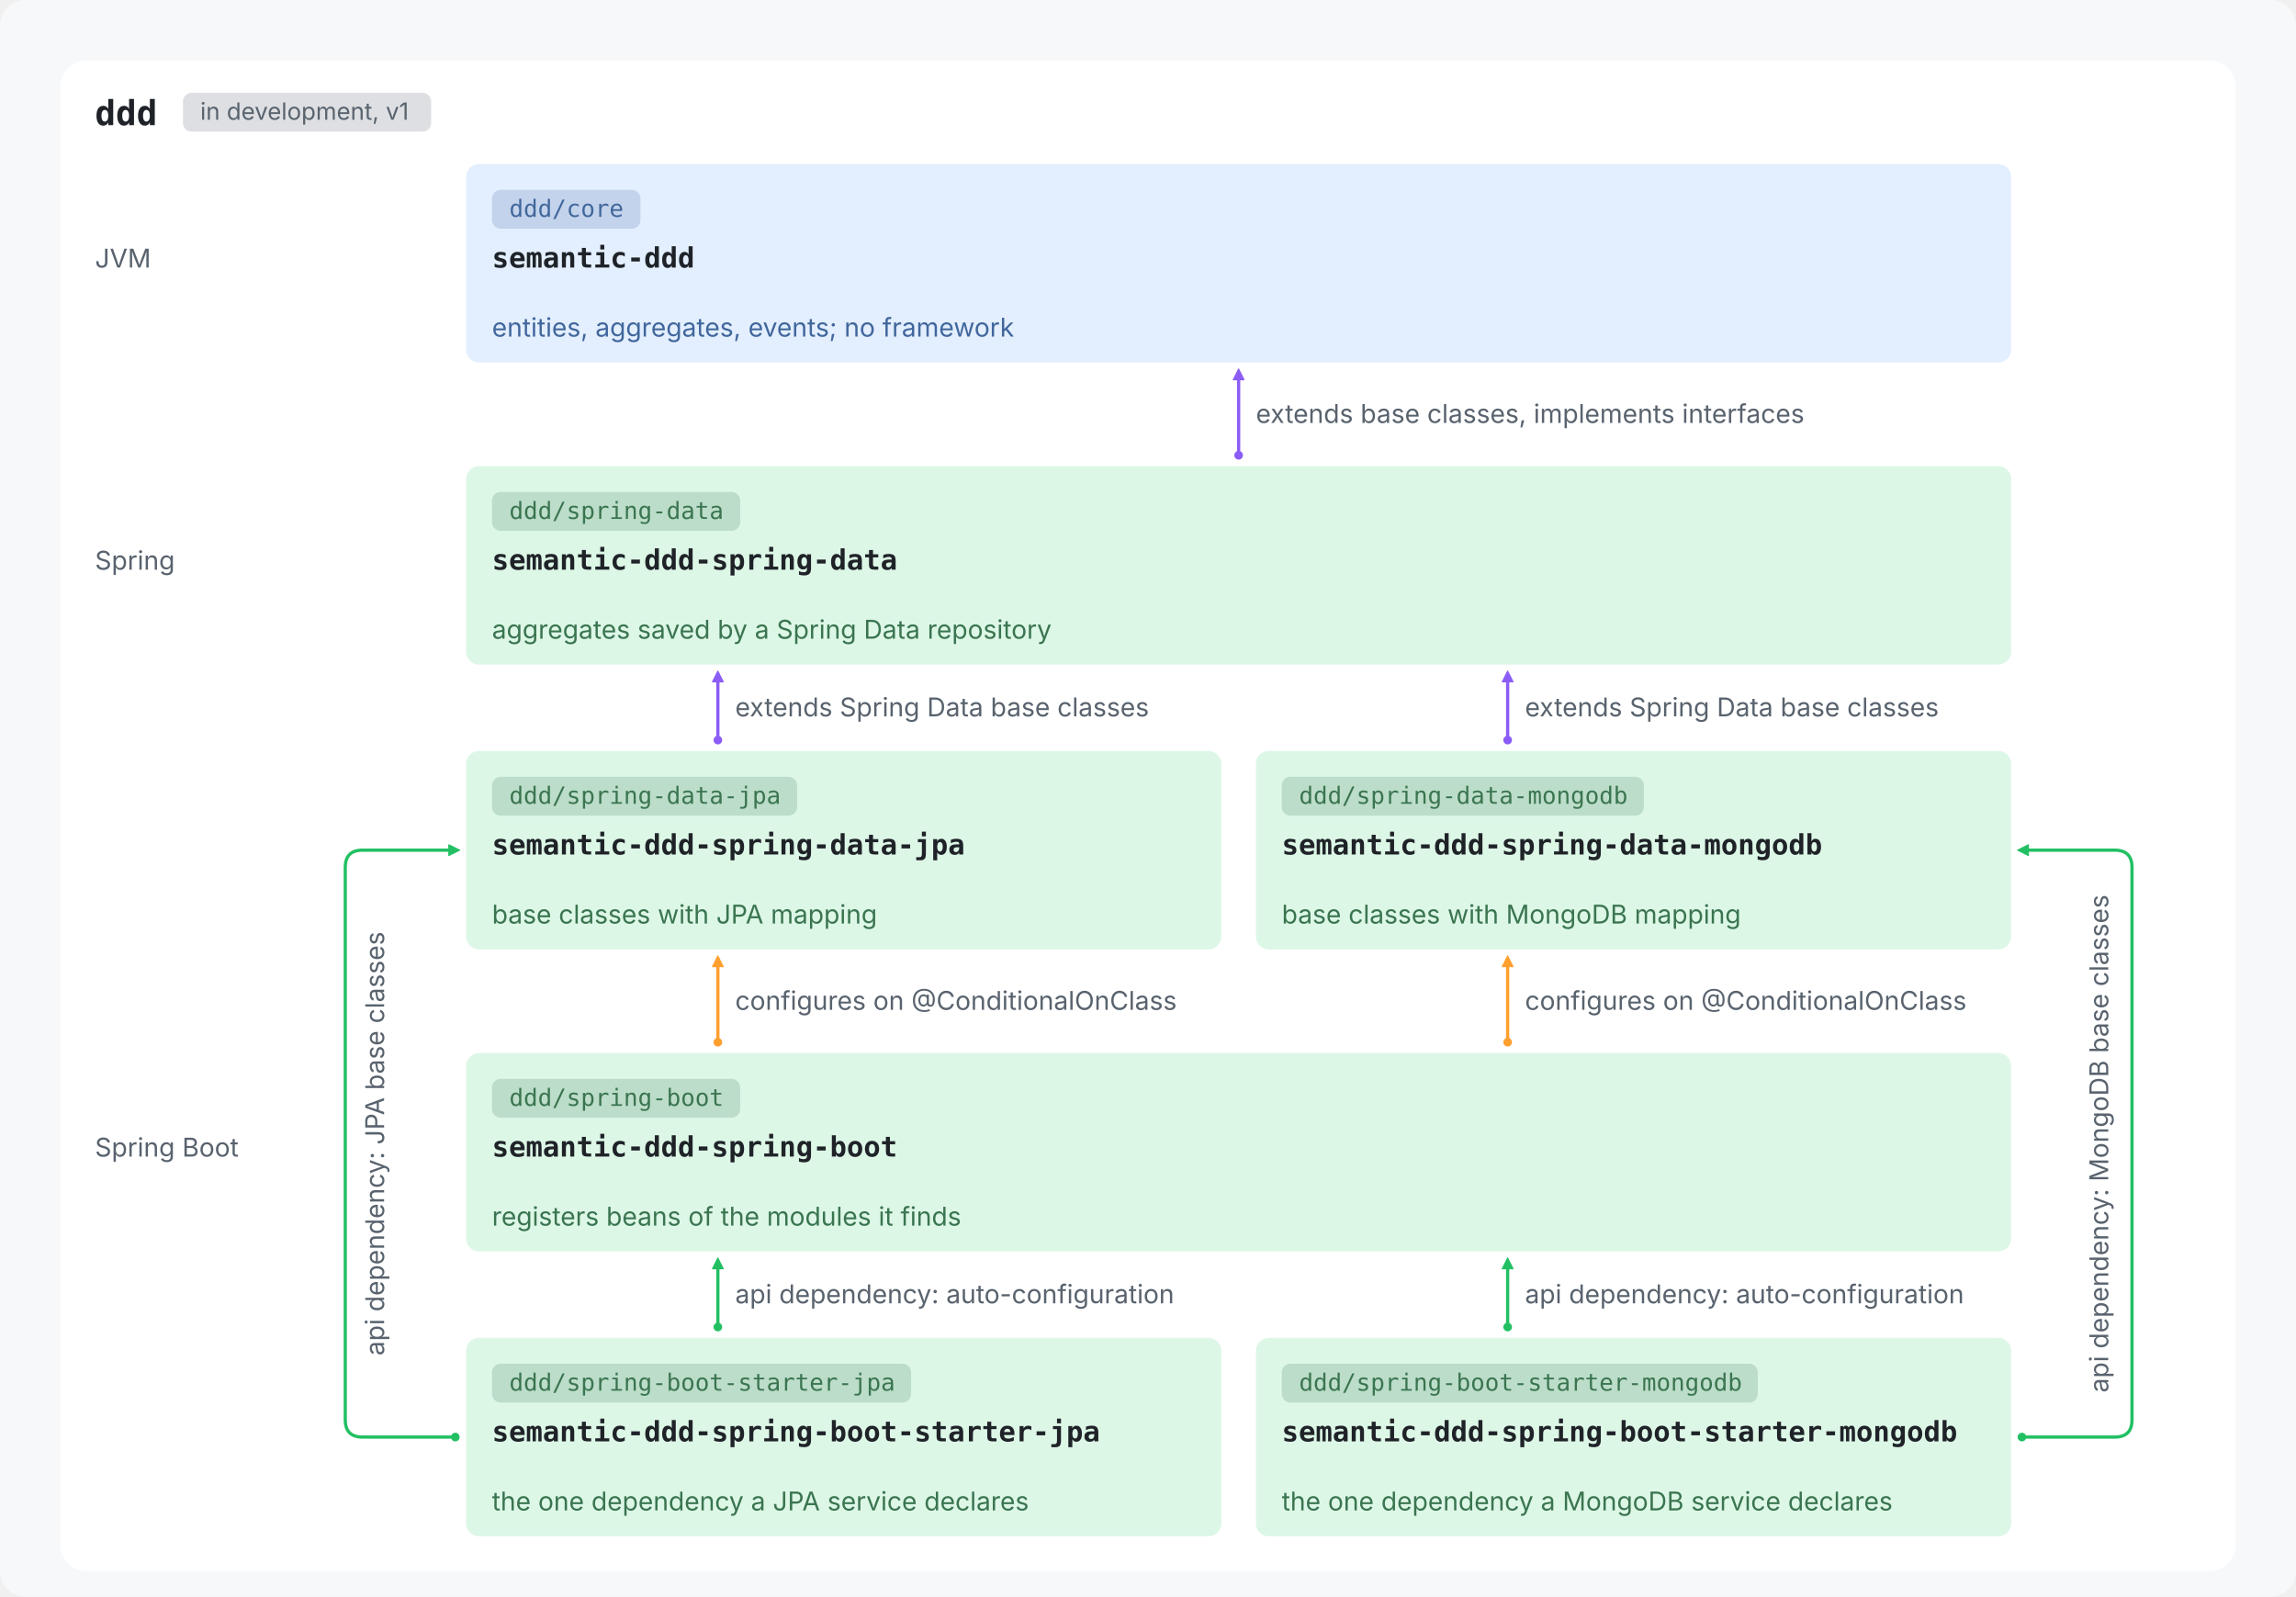
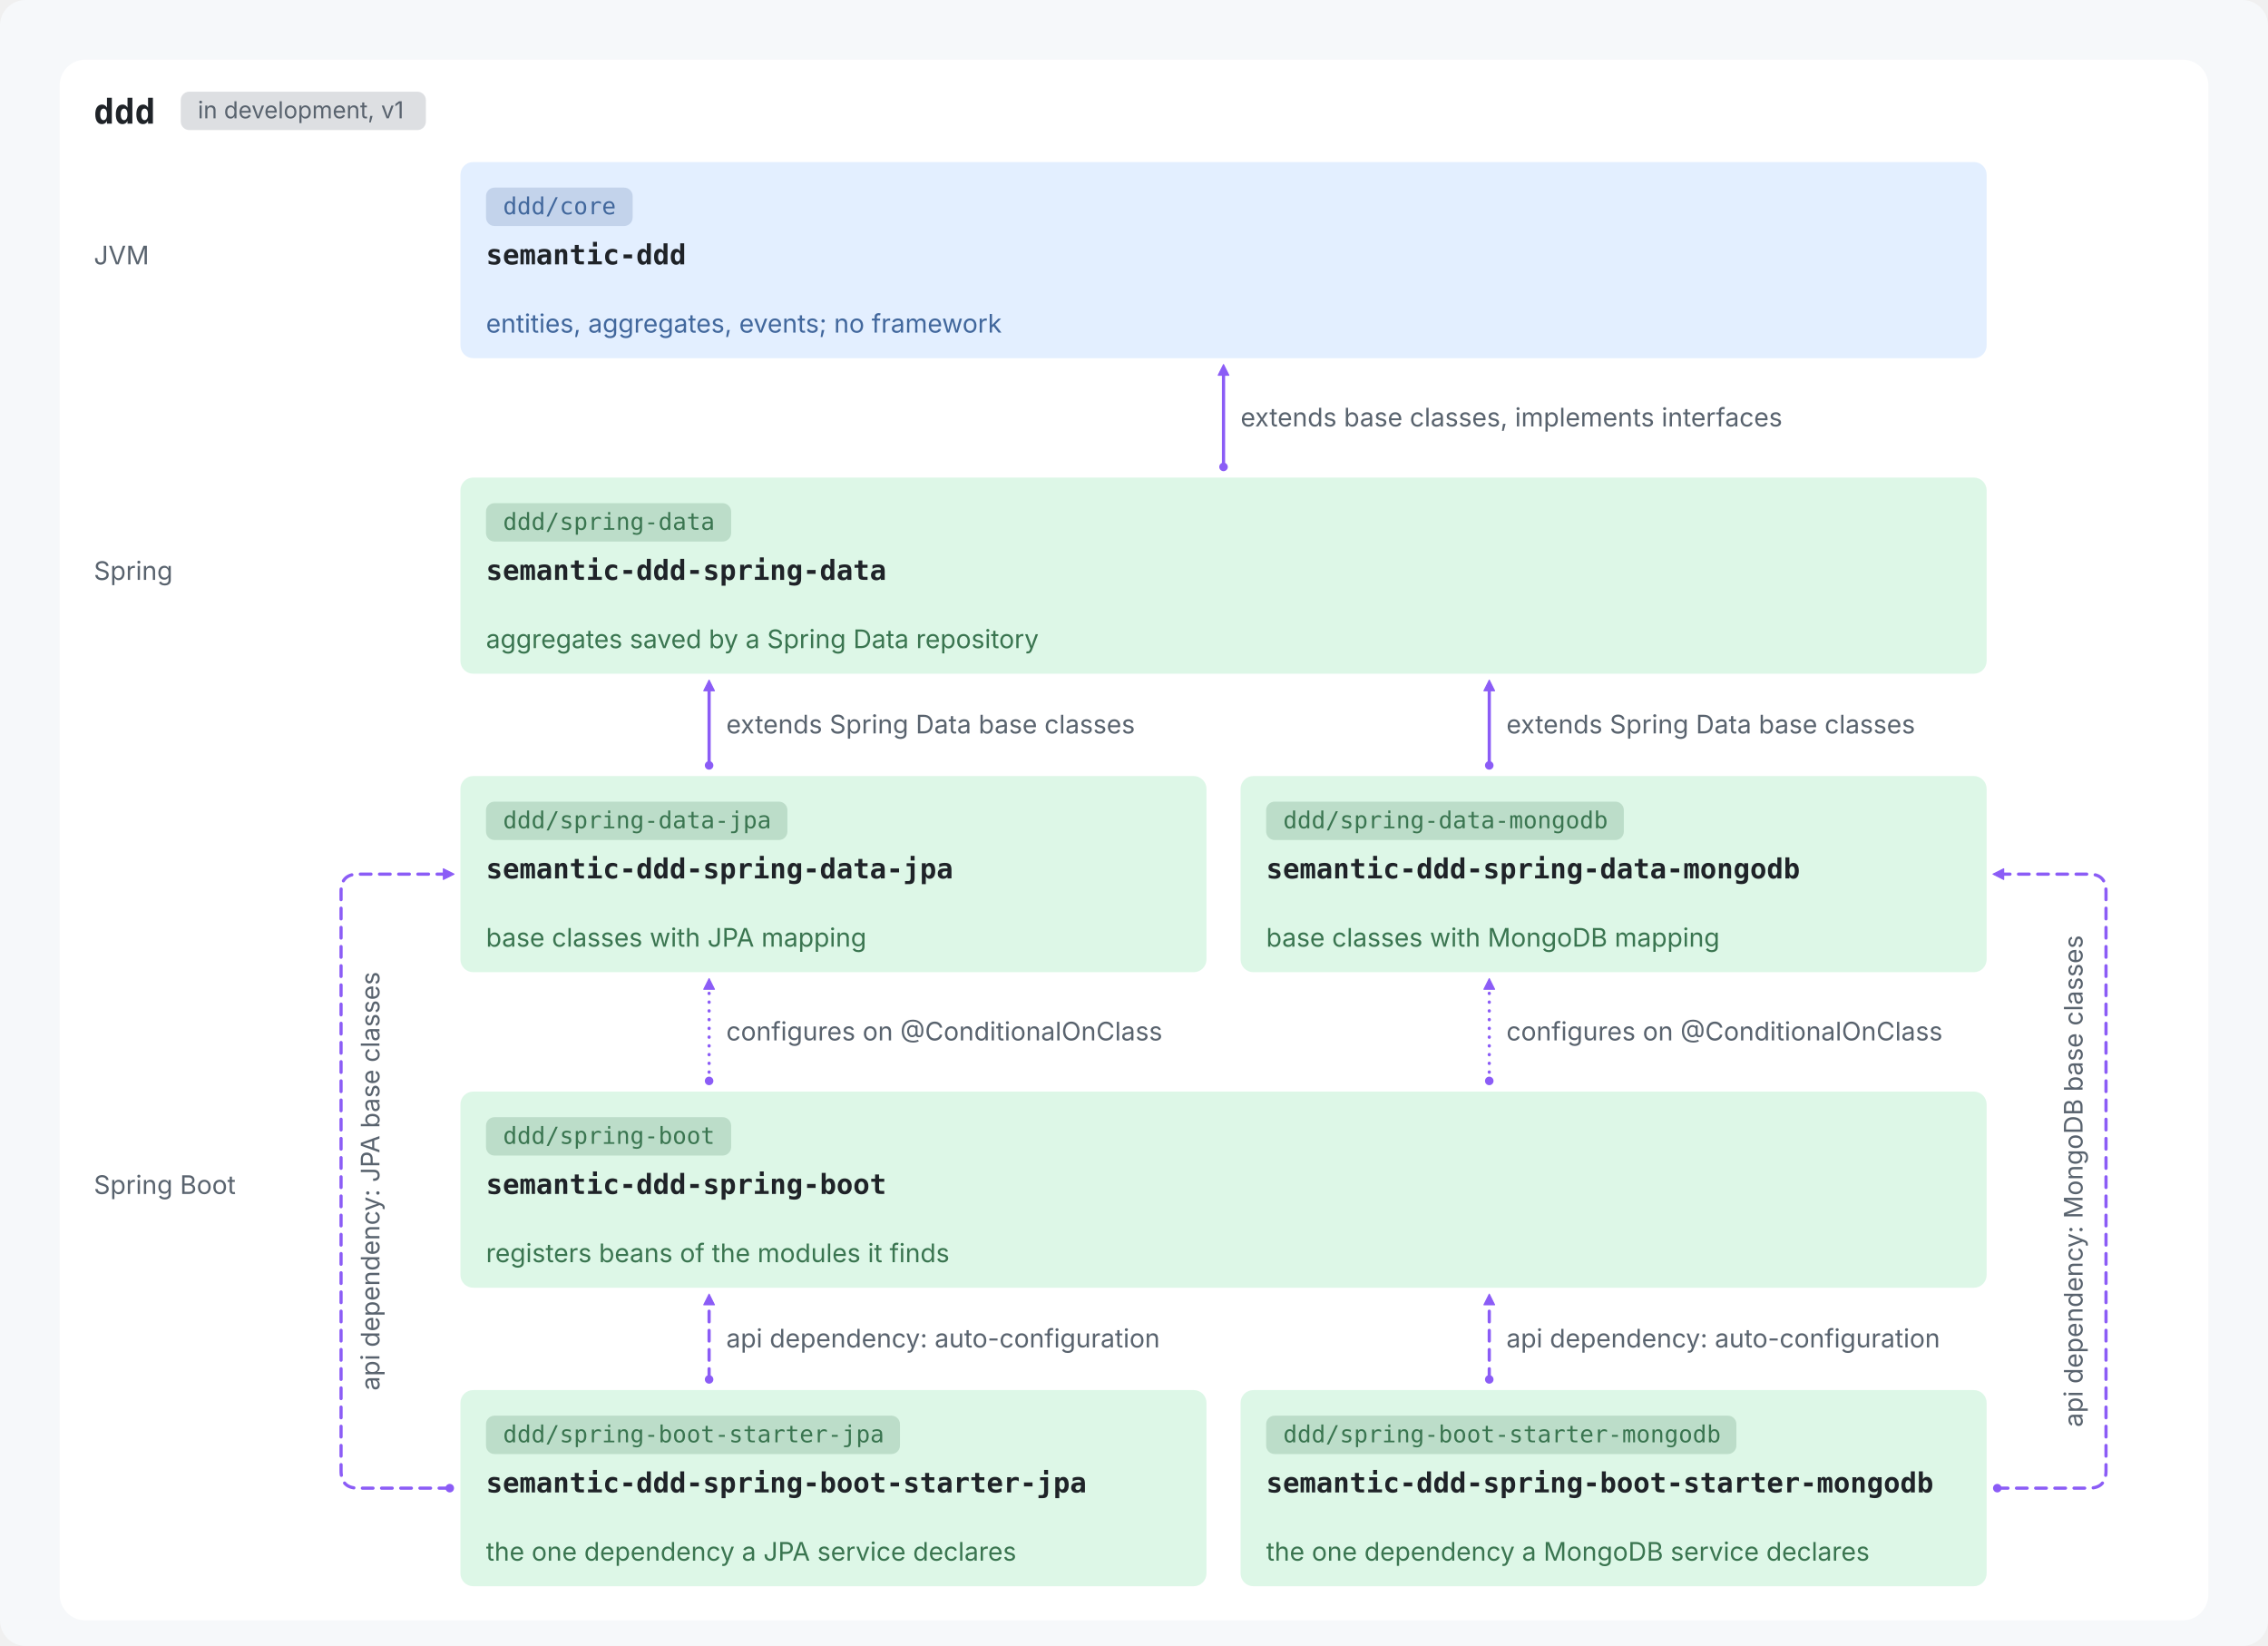
- <svg xmlns="http://www.w3.org/2000/svg" viewBox="0 0 1064 740" width="1064" height="740" role="img">
-   <rect width="1064" height="740" rx="12" fill="#F6F8FA" />
+ <svg xmlns="http://www.w3.org/2000/svg" viewBox="0 0 1064 772" width="1064" height="772" role="img">
+   <rect width="1064" height="772" rx="12" fill="#F6F8FA" />
  <g transform="translate(12,12)">
-     <rect x="16.0" y="16.0" width="1008.0" height="700.0" rx="12" fill="#FFFFFF" />
+     <rect x="16.0" y="16.0" width="1008.0" height="732.0" rx="12" fill="#FFFFFF" />
    <text x="32.0" y="46.0" font-family="ui-monospace, SFMono-Regular, 'SF Mono', Menlo, Consolas, monospace" font-size="16" font-weight="600" fill="#1F2328" text-anchor="start">ddd</text>
    <rect x="72.8" y="31.0" width="115.0" height="18" rx="4" fill="#59636E" fill-opacity="0.2" />
    <text x="80.8" y="43.5" font-family="-apple-system, BlinkMacSystemFont, 'Segoe UI', Inter, Helvetica, Arial, sans-serif" font-size="11" font-weight="400" fill="#59636E" text-anchor="start">in development, v1</text>
    <text x="32.0" y="112.0" font-family="-apple-system, BlinkMacSystemFont, 'Segoe UI', Inter, Helvetica, Arial, sans-serif" font-size="12" font-weight="400" fill="#59636E" text-anchor="start">JVM</text>
-     <text x="32.0" y="252.0" font-family="-apple-system, BlinkMacSystemFont, 'Segoe UI', Inter, Helvetica, Arial, sans-serif" font-size="12" font-weight="400" fill="#59636E" text-anchor="start">Spring</text>
-     <text x="32.0" y="524.0" font-family="-apple-system, BlinkMacSystemFont, 'Segoe UI', Inter, Helvetica, Arial, sans-serif" font-size="12" font-weight="400" fill="#59636E" text-anchor="start">Spring Boot</text>
+     <text x="32.0" y="260.0" font-family="-apple-system, BlinkMacSystemFont, 'Segoe UI', Inter, Helvetica, Arial, sans-serif" font-size="12" font-weight="400" fill="#59636E" text-anchor="start">Spring</text>
+     <text x="32.0" y="548.0" font-family="-apple-system, BlinkMacSystemFont, 'Segoe UI', Inter, Helvetica, Arial, sans-serif" font-size="12" font-weight="400" fill="#59636E" text-anchor="start">Spring Boot</text>
    <rect x="204.0" y="64.0" width="716.0" height="92.0" rx="6" fill="#E3EFFF" />
    <rect x="216.0" y="76.0" width="68.8" height="18" rx="4" fill="#41679C" fill-opacity="0.2" />
    <text x="224.0" y="88.5" font-family="ui-monospace, SFMono-Regular, 'SF Mono', Menlo, Consolas, monospace" font-size="11" font-weight="400" fill="#41679C" text-anchor="start">ddd/core</text>
    <text x="216.0" y="112.0" font-family="ui-monospace, SFMono-Regular, 'SF Mono', Menlo, Consolas, monospace" font-size="13" font-weight="600" fill="#1F2328" text-anchor="start">semantic-ddd</text>
    <text x="216.0" y="144.0" font-family="-apple-system, BlinkMacSystemFont, 'Segoe UI', Inter, Helvetica, Arial, sans-serif" font-size="12" font-weight="400" fill="#41679C" text-anchor="start">entities, aggregates, events; no framework</text>
-     <rect x="204.0" y="204.0" width="716.0" height="92.0" rx="6" fill="#DDF7E7" />
-     <rect x="216.0" y="216.0" width="115.0" height="18" rx="4" fill="#3A7550" fill-opacity="0.2" />
-     <text x="224.0" y="228.5" font-family="ui-monospace, SFMono-Regular, 'SF Mono', Menlo, Consolas, monospace" font-size="11" font-weight="400" fill="#3A7550" text-anchor="start">ddd/spring-data</text>
-     <text x="216.0" y="252.0" font-family="ui-monospace, SFMono-Regular, 'SF Mono', Menlo, Consolas, monospace" font-size="13" font-weight="600" fill="#1F2328" text-anchor="start">semantic-ddd-spring-data</text>
-     <text x="216.0" y="284.0" font-family="-apple-system, BlinkMacSystemFont, 'Segoe UI', Inter, Helvetica, Arial, sans-serif" font-size="12" font-weight="400" fill="#3A7550" text-anchor="start">aggregates saved by a Spring Data repository</text>
-     <rect x="204.0" y="336.0" width="350.0" height="92.0" rx="6" fill="#DDF7E7" />
-     <rect x="216.0" y="348.0" width="141.4" height="18" rx="4" fill="#3A7550" fill-opacity="0.2" />
-     <text x="224.0" y="360.5" font-family="ui-monospace, SFMono-Regular, 'SF Mono', Menlo, Consolas, monospace" font-size="11" font-weight="400" fill="#3A7550" text-anchor="start">ddd/spring-data-jpa</text>
-     <text x="216.0" y="384.0" font-family="ui-monospace, SFMono-Regular, 'SF Mono', Menlo, Consolas, monospace" font-size="13" font-weight="600" fill="#1F2328" text-anchor="start">semantic-ddd-spring-data-jpa</text>
-     <text x="216.0" y="416.0" font-family="-apple-system, BlinkMacSystemFont, 'Segoe UI', Inter, Helvetica, Arial, sans-serif" font-size="12" font-weight="400" fill="#3A7550" text-anchor="start">base classes with JPA mapping</text>
-     <rect x="570.0" y="336.0" width="350.0" height="92.0" rx="6" fill="#DDF7E7" />
-     <rect x="582.0" y="348.0" width="167.8" height="18" rx="4" fill="#3A7550" fill-opacity="0.2" />
-     <text x="590.0" y="360.5" font-family="ui-monospace, SFMono-Regular, 'SF Mono', Menlo, Consolas, monospace" font-size="11" font-weight="400" fill="#3A7550" text-anchor="start">ddd/spring-data-mongodb</text>
-     <text x="582.0" y="384.0" font-family="ui-monospace, SFMono-Regular, 'SF Mono', Menlo, Consolas, monospace" font-size="13" font-weight="600" fill="#1F2328" text-anchor="start">semantic-ddd-spring-data-mongodb</text>
-     <text x="582.0" y="416.0" font-family="-apple-system, BlinkMacSystemFont, 'Segoe UI', Inter, Helvetica, Arial, sans-serif" font-size="12" font-weight="400" fill="#3A7550" text-anchor="start">base classes with MongoDB mapping</text>
-     <rect x="204.0" y="476.0" width="716.0" height="92.0" rx="6" fill="#DDF7E7" />
-     <rect x="216.0" y="488.0" width="115.0" height="18" rx="4" fill="#3A7550" fill-opacity="0.2" />
-     <text x="224.0" y="500.5" font-family="ui-monospace, SFMono-Regular, 'SF Mono', Menlo, Consolas, monospace" font-size="11" font-weight="400" fill="#3A7550" text-anchor="start">ddd/spring-boot</text>
-     <text x="216.0" y="524.0" font-family="ui-monospace, SFMono-Regular, 'SF Mono', Menlo, Consolas, monospace" font-size="13" font-weight="600" fill="#1F2328" text-anchor="start">semantic-ddd-spring-boot</text>
-     <text x="216.0" y="556.0" font-family="-apple-system, BlinkMacSystemFont, 'Segoe UI', Inter, Helvetica, Arial, sans-serif" font-size="12" font-weight="400" fill="#3A7550" text-anchor="start">registers beans of the modules it finds</text>
-     <rect x="204.0" y="608.0" width="350.0" height="92.0" rx="6" fill="#DDF7E7" />
-     <rect x="216.0" y="620.0" width="194.2" height="18" rx="4" fill="#3A7550" fill-opacity="0.2" />
-     <text x="224.0" y="632.5" font-family="ui-monospace, SFMono-Regular, 'SF Mono', Menlo, Consolas, monospace" font-size="11" font-weight="400" fill="#3A7550" text-anchor="start">ddd/spring-boot-starter-jpa</text>
-     <text x="216.0" y="656.0" font-family="ui-monospace, SFMono-Regular, 'SF Mono', Menlo, Consolas, monospace" font-size="13" font-weight="600" fill="#1F2328" text-anchor="start">semantic-ddd-spring-boot-starter-jpa</text>
-     <text x="216.0" y="688.0" font-family="-apple-system, BlinkMacSystemFont, 'Segoe UI', Inter, Helvetica, Arial, sans-serif" font-size="12" font-weight="400" fill="#3A7550" text-anchor="start">the one dependency a JPA service declares</text>
-     <rect x="570.0" y="608.0" width="350.0" height="92.0" rx="6" fill="#DDF7E7" />
-     <rect x="582.0" y="620.0" width="220.6" height="18" rx="4" fill="#3A7550" fill-opacity="0.2" />
-     <text x="590.0" y="632.5" font-family="ui-monospace, SFMono-Regular, 'SF Mono', Menlo, Consolas, monospace" font-size="11" font-weight="400" fill="#3A7550" text-anchor="start">ddd/spring-boot-starter-mongodb</text>
-     <text x="582.0" y="656.0" font-family="ui-monospace, SFMono-Regular, 'SF Mono', Menlo, Consolas, monospace" font-size="13" font-weight="600" fill="#1F2328" text-anchor="start">semantic-ddd-spring-boot-starter-mongodb</text>
-     <text x="582.0" y="688.0" font-family="-apple-system, BlinkMacSystemFont, 'Segoe UI', Inter, Helvetica, Arial, sans-serif" font-size="12" font-weight="400" fill="#3A7550" text-anchor="start">the one dependency a MongoDB service declares</text>
-     <circle cx="562.0" cy="199" r="2" fill="#8B5CF6" />
+     <rect x="204.0" y="212.0" width="716.0" height="92.0" rx="6" fill="#DDF7E7" />
+     <rect x="216.0" y="224.0" width="115.0" height="18" rx="4" fill="#3A7550" fill-opacity="0.2" />
+     <text x="224.0" y="236.5" font-family="ui-monospace, SFMono-Regular, 'SF Mono', Menlo, Consolas, monospace" font-size="11" font-weight="400" fill="#3A7550" text-anchor="start">ddd/spring-data</text>
+     <text x="216.0" y="260.0" font-family="ui-monospace, SFMono-Regular, 'SF Mono', Menlo, Consolas, monospace" font-size="13" font-weight="600" fill="#1F2328" text-anchor="start">semantic-ddd-spring-data</text>
+     <text x="216.0" y="292.0" font-family="-apple-system, BlinkMacSystemFont, 'Segoe UI', Inter, Helvetica, Arial, sans-serif" font-size="12" font-weight="400" fill="#3A7550" text-anchor="start">aggregates saved by a Spring Data repository</text>
+     <rect x="204.0" y="352.0" width="350.0" height="92.0" rx="6" fill="#DDF7E7" />
+     <rect x="216.0" y="364.0" width="141.4" height="18" rx="4" fill="#3A7550" fill-opacity="0.2" />
+     <text x="224.0" y="376.5" font-family="ui-monospace, SFMono-Regular, 'SF Mono', Menlo, Consolas, monospace" font-size="11" font-weight="400" fill="#3A7550" text-anchor="start">ddd/spring-data-jpa</text>
+     <text x="216.0" y="400.0" font-family="ui-monospace, SFMono-Regular, 'SF Mono', Menlo, Consolas, monospace" font-size="13" font-weight="600" fill="#1F2328" text-anchor="start">semantic-ddd-spring-data-jpa</text>
+     <text x="216.0" y="432.0" font-family="-apple-system, BlinkMacSystemFont, 'Segoe UI', Inter, Helvetica, Arial, sans-serif" font-size="12" font-weight="400" fill="#3A7550" text-anchor="start">base classes with JPA mapping</text>
+     <rect x="570.0" y="352.0" width="350.0" height="92.0" rx="6" fill="#DDF7E7" />
+     <rect x="582.0" y="364.0" width="167.8" height="18" rx="4" fill="#3A7550" fill-opacity="0.2" />
+     <text x="590.0" y="376.5" font-family="ui-monospace, SFMono-Regular, 'SF Mono', Menlo, Consolas, monospace" font-size="11" font-weight="400" fill="#3A7550" text-anchor="start">ddd/spring-data-mongodb</text>
+     <text x="582.0" y="400.0" font-family="ui-monospace, SFMono-Regular, 'SF Mono', Menlo, Consolas, monospace" font-size="13" font-weight="600" fill="#1F2328" text-anchor="start">semantic-ddd-spring-data-mongodb</text>
+     <text x="582.0" y="432.0" font-family="-apple-system, BlinkMacSystemFont, 'Segoe UI', Inter, Helvetica, Arial, sans-serif" font-size="12" font-weight="400" fill="#3A7550" text-anchor="start">base classes with MongoDB mapping</text>
+     <rect x="204.0" y="500.0" width="716.0" height="92.0" rx="6" fill="#DDF7E7" />
+     <rect x="216.0" y="512.0" width="115.0" height="18" rx="4" fill="#3A7550" fill-opacity="0.2" />
+     <text x="224.0" y="524.5" font-family="ui-monospace, SFMono-Regular, 'SF Mono', Menlo, Consolas, monospace" font-size="11" font-weight="400" fill="#3A7550" text-anchor="start">ddd/spring-boot</text>
+     <text x="216.0" y="548.0" font-family="ui-monospace, SFMono-Regular, 'SF Mono', Menlo, Consolas, monospace" font-size="13" font-weight="600" fill="#1F2328" text-anchor="start">semantic-ddd-spring-boot</text>
+     <text x="216.0" y="580.0" font-family="-apple-system, BlinkMacSystemFont, 'Segoe UI', Inter, Helvetica, Arial, sans-serif" font-size="12" font-weight="400" fill="#3A7550" text-anchor="start">registers beans of the modules it finds</text>
+     <rect x="204.0" y="640.0" width="350.0" height="92.0" rx="6" fill="#DDF7E7" />
+     <rect x="216.0" y="652.0" width="194.2" height="18" rx="4" fill="#3A7550" fill-opacity="0.2" />
+     <text x="224.0" y="664.5" font-family="ui-monospace, SFMono-Regular, 'SF Mono', Menlo, Consolas, monospace" font-size="11" font-weight="400" fill="#3A7550" text-anchor="start">ddd/spring-boot-starter-jpa</text>
+     <text x="216.0" y="688.0" font-family="ui-monospace, SFMono-Regular, 'SF Mono', Menlo, Consolas, monospace" font-size="13" font-weight="600" fill="#1F2328" text-anchor="start">semantic-ddd-spring-boot-starter-jpa</text>
+     <text x="216.0" y="720.0" font-family="-apple-system, BlinkMacSystemFont, 'Segoe UI', Inter, Helvetica, Arial, sans-serif" font-size="12" font-weight="400" fill="#3A7550" text-anchor="start">the one dependency a JPA service declares</text>
+     <rect x="570.0" y="640.0" width="350.0" height="92.0" rx="6" fill="#DDF7E7" />
+     <rect x="582.0" y="652.0" width="220.6" height="18" rx="4" fill="#3A7550" fill-opacity="0.2" />
+     <text x="590.0" y="664.5" font-family="ui-monospace, SFMono-Regular, 'SF Mono', Menlo, Consolas, monospace" font-size="11" font-weight="400" fill="#3A7550" text-anchor="start">ddd/spring-boot-starter-mongodb</text>
+     <text x="582.0" y="688.0" font-family="ui-monospace, SFMono-Regular, 'SF Mono', Menlo, Consolas, monospace" font-size="13" font-weight="600" fill="#1F2328" text-anchor="start">semantic-ddd-spring-boot-starter-mongodb</text>
+     <text x="582.0" y="720.0" font-family="-apple-system, BlinkMacSystemFont, 'Segoe UI', Inter, Helvetica, Arial, sans-serif" font-size="12" font-weight="400" fill="#3A7550" text-anchor="start">the one dependency a MongoDB service declares</text>
+     <circle cx="562.0" cy="207" r="2" fill="#8B5CF6" />
    <path d="M562.0,159 L564.5,164.0 L559.5,164.0 Z" fill="#8B5CF6" stroke="#8B5CF6" stroke-width="0.5" stroke-linejoin="round" />
-     <path d="M562.0,199 L562.0,164" stroke="#8B5CF6" stroke-width="1.5" fill="none" stroke-linecap="round" stroke-linejoin="round" />
-     <circle cx="320.667" cy="331" r="2" fill="#8B5CF6" />
-     <path d="M320.667,299 L323.167,304.0 L318.167,304.0 Z" fill="#8B5CF6" stroke="#8B5CF6" stroke-width="0.5" stroke-linejoin="round" />
-     <path d="M320.667,331 L320.667,304" stroke="#8B5CF6" stroke-width="1.5" fill="none" stroke-linecap="round" stroke-linejoin="round" />
-     <circle cx="686.667" cy="331" r="2" fill="#8B5CF6" />
-     <path d="M686.667,299 L689.167,304.0 L684.167,304.0 Z" fill="#8B5CF6" stroke="#8B5CF6" stroke-width="0.5" stroke-linejoin="round" />
-     <path d="M686.667,331 L686.667,304" stroke="#8B5CF6" stroke-width="1.5" fill="none" stroke-linecap="round" stroke-linejoin="round" />
-     <circle cx="320.667" cy="471" r="2" fill="#FF9F2E" />
-     <path d="M320.667,431 L323.167,436.0 L318.167,436.0 Z" fill="#FF9F2E" stroke="#FF9F2E" stroke-width="0.5" stroke-linejoin="round" />
-     <path d="M320.667,471 L320.667,436" stroke="#FF9F2E" stroke-width="1.5" fill="none" stroke-linecap="round" stroke-linejoin="round" />
-     <circle cx="686.667" cy="471" r="2" fill="#FF9F2E" />
-     <path d="M686.667,431 L689.167,436.0 L684.167,436.0 Z" fill="#FF9F2E" stroke="#FF9F2E" stroke-width="0.5" stroke-linejoin="round" />
-     <path d="M686.667,471 L686.667,436" stroke="#FF9F2E" stroke-width="1.5" fill="none" stroke-linecap="round" stroke-linejoin="round" />
-     <circle cx="320.667" cy="603" r="2" fill="#22C063" />
-     <path d="M320.667,571 L323.167,576.0 L318.167,576.0 Z" fill="#22C063" stroke="#22C063" stroke-width="0.5" stroke-linejoin="round" />
-     <path d="M320.667,603 L320.667,576" stroke="#22C063" stroke-width="1.5" fill="none" stroke-linecap="round" stroke-linejoin="round" />
-     <circle cx="686.667" cy="603" r="2" fill="#22C063" />
-     <path d="M686.667,571 L689.167,576.0 L684.167,576.0 Z" fill="#22C063" stroke="#22C063" stroke-width="0.5" stroke-linejoin="round" />
-     <path d="M686.667,603 L686.667,576" stroke="#22C063" stroke-width="1.5" fill="none" stroke-linecap="round" stroke-linejoin="round" />
-     <circle cx="199" cy="654.0" r="2" fill="#22C063" />
-     <path d="M201,382.0 L196.0,384.5 L196.0,379.5 Z" fill="#22C063" stroke="#22C063" stroke-width="0.5" stroke-linejoin="round" />
-     <path d="M199,654.0 L156,654.0 Q148,654.0 148,646.0 L148,390.0 Q148,382.0 156,382.0 L196,382.0" stroke="#22C063" stroke-width="1.5" fill="none" stroke-linecap="round" stroke-linejoin="round" />
-     <circle cx="925" cy="654.0" r="2" fill="#22C063" />
-     <path d="M923,382.0 L928.0,379.5 L928.0,384.5 Z" fill="#22C063" stroke="#22C063" stroke-width="0.5" stroke-linejoin="round" />
-     <path d="M925,654.0 L968,654.0 Q976,654.0 976,646.0 L976,390.0 Q976,382.0 968,382.0 L928,382.0" stroke="#22C063" stroke-width="1.5" fill="none" stroke-linecap="round" stroke-linejoin="round" />
-     <text x="570.0" y="184.0" font-family="-apple-system, BlinkMacSystemFont, 'Segoe UI', Inter, Helvetica, Arial, sans-serif" font-size="12" font-weight="400" fill="#59636E" text-anchor="start">extends base classes, implements interfaces</text>
-     <text x="328.7" y="320.0" font-family="-apple-system, BlinkMacSystemFont, 'Segoe UI', Inter, Helvetica, Arial, sans-serif" font-size="12" font-weight="400" fill="#59636E" text-anchor="start">extends Spring Data base classes</text>
-     <text x="694.7" y="320.0" font-family="-apple-system, BlinkMacSystemFont, 'Segoe UI', Inter, Helvetica, Arial, sans-serif" font-size="12" font-weight="400" fill="#59636E" text-anchor="start">extends Spring Data base classes</text>
-     <text x="328.7" y="456.0" font-family="-apple-system, BlinkMacSystemFont, 'Segoe UI', Inter, Helvetica, Arial, sans-serif" font-size="12" font-weight="400" fill="#59636E" text-anchor="start">configures on @ConditionalOnClass</text>
-     <text x="694.7" y="456.0" font-family="-apple-system, BlinkMacSystemFont, 'Segoe UI', Inter, Helvetica, Arial, sans-serif" font-size="12" font-weight="400" fill="#59636E" text-anchor="start">configures on @ConditionalOnClass</text>
-     <text x="328.7" y="592.0" font-family="-apple-system, BlinkMacSystemFont, 'Segoe UI', Inter, Helvetica, Arial, sans-serif" font-size="12" font-weight="400" fill="#59636E" text-anchor="start">api dependency: auto-configuration</text>
-     <text x="694.7" y="592.0" font-family="-apple-system, BlinkMacSystemFont, 'Segoe UI', Inter, Helvetica, Arial, sans-serif" font-size="12" font-weight="400" fill="#59636E" text-anchor="start">api dependency: auto-configuration</text>
-     <g transform="rotate(-90 166 518.0)">
-       <text x="166.0" y="518.0" font-family="-apple-system, BlinkMacSystemFont, 'Segoe UI', Inter, Helvetica, Arial, sans-serif" font-size="12" font-weight="400" fill="#59636E" text-anchor="middle">api dependency: JPA base classes</text>
+     <path d="M562.0,207 L562.0,164" stroke="#8B5CF6" stroke-width="1.5" fill="none" stroke-linecap="round" stroke-linejoin="round" />
+     <circle cx="320.667" cy="347" r="2" fill="#8B5CF6" />
+     <path d="M320.667,307 L323.167,312.0 L318.167,312.0 Z" fill="#8B5CF6" stroke="#8B5CF6" stroke-width="0.5" stroke-linejoin="round" />
+     <path d="M320.667,347 L320.667,312" stroke="#8B5CF6" stroke-width="1.5" fill="none" stroke-linecap="round" stroke-linejoin="round" />
+     <circle cx="686.667" cy="347" r="2" fill="#8B5CF6" />
+     <path d="M686.667,307 L689.167,312.0 L684.167,312.0 Z" fill="#8B5CF6" stroke="#8B5CF6" stroke-width="0.5" stroke-linejoin="round" />
+     <path d="M686.667,347 L686.667,312" stroke="#8B5CF6" stroke-width="1.5" fill="none" stroke-linecap="round" stroke-linejoin="round" />
+     <circle cx="320.667" cy="495" r="2" fill="#8B5CF6" />
+     <path d="M320.667,447 L323.167,452.0 L318.167,452.0 Z" fill="#8B5CF6" stroke="#8B5CF6" stroke-width="0.5" stroke-linejoin="round" />
+     <path d="M320.667,495 L320.667,452" stroke="#8B5CF6" stroke-width="1.5" fill="none" stroke-linecap="round" stroke-linejoin="round" stroke-dasharray="0.1 4" />
+     <circle cx="686.667" cy="495" r="2" fill="#8B5CF6" />
+     <path d="M686.667,447 L689.167,452.0 L684.167,452.0 Z" fill="#8B5CF6" stroke="#8B5CF6" stroke-width="0.5" stroke-linejoin="round" />
+     <path d="M686.667,495 L686.667,452" stroke="#8B5CF6" stroke-width="1.5" fill="none" stroke-linecap="round" stroke-linejoin="round" stroke-dasharray="0.1 4" />
+     <circle cx="320.667" cy="635" r="2" fill="#8B5CF6" />
+     <path d="M320.667,595 L323.167,600.0 L318.167,600.0 Z" fill="#8B5CF6" stroke="#8B5CF6" stroke-width="0.5" stroke-linejoin="round" />
+     <path d="M320.667,635 L320.667,600" stroke="#8B5CF6" stroke-width="1.5" fill="none" stroke-linecap="round" stroke-linejoin="round" stroke-dasharray="5 4" />
+     <circle cx="686.667" cy="635" r="2" fill="#8B5CF6" />
+     <path d="M686.667,595 L689.167,600.0 L684.167,600.0 Z" fill="#8B5CF6" stroke="#8B5CF6" stroke-width="0.5" stroke-linejoin="round" />
+     <path d="M686.667,635 L686.667,600" stroke="#8B5CF6" stroke-width="1.5" fill="none" stroke-linecap="round" stroke-linejoin="round" stroke-dasharray="5 4" />
+     <circle cx="199" cy="686.0" r="2" fill="#8B5CF6" />
+     <path d="M201,398.0 L196.0,400.5 L196.0,395.5 Z" fill="#8B5CF6" stroke="#8B5CF6" stroke-width="0.5" stroke-linejoin="round" />
+     <path d="M199,686.0 L156,686.0 Q148,686.0 148,678.0 L148,406.0 Q148,398.0 156,398.0 L196,398.0" stroke="#8B5CF6" stroke-width="1.5" fill="none" stroke-linecap="round" stroke-linejoin="round" stroke-dasharray="5 4" />
+     <circle cx="925" cy="686.0" r="2" fill="#8B5CF6" />
+     <path d="M923,398.0 L928.0,395.5 L928.0,400.5 Z" fill="#8B5CF6" stroke="#8B5CF6" stroke-width="0.5" stroke-linejoin="round" />
+     <path d="M925,686.0 L968,686.0 Q976,686.0 976,678.0 L976,406.0 Q976,398.0 968,398.0 L928,398.0" stroke="#8B5CF6" stroke-width="1.5" fill="none" stroke-linecap="round" stroke-linejoin="round" stroke-dasharray="5 4" />
+     <text x="570.0" y="188.0" font-family="-apple-system, BlinkMacSystemFont, 'Segoe UI', Inter, Helvetica, Arial, sans-serif" font-size="12" font-weight="400" fill="#59636E" text-anchor="start">extends base classes, implements interfaces</text>
+     <text x="328.7" y="332.0" font-family="-apple-system, BlinkMacSystemFont, 'Segoe UI', Inter, Helvetica, Arial, sans-serif" font-size="12" font-weight="400" fill="#59636E" text-anchor="start">extends Spring Data base classes</text>
+     <text x="694.7" y="332.0" font-family="-apple-system, BlinkMacSystemFont, 'Segoe UI', Inter, Helvetica, Arial, sans-serif" font-size="12" font-weight="400" fill="#59636E" text-anchor="start">extends Spring Data base classes</text>
+     <text x="328.7" y="476.0" font-family="-apple-system, BlinkMacSystemFont, 'Segoe UI', Inter, Helvetica, Arial, sans-serif" font-size="12" font-weight="400" fill="#59636E" text-anchor="start">configures on @ConditionalOnClass</text>
+     <text x="694.7" y="476.0" font-family="-apple-system, BlinkMacSystemFont, 'Segoe UI', Inter, Helvetica, Arial, sans-serif" font-size="12" font-weight="400" fill="#59636E" text-anchor="start">configures on @ConditionalOnClass</text>
+     <text x="328.7" y="620.0" font-family="-apple-system, BlinkMacSystemFont, 'Segoe UI', Inter, Helvetica, Arial, sans-serif" font-size="12" font-weight="400" fill="#59636E" text-anchor="start">api dependency: auto-configuration</text>
+     <text x="694.7" y="620.0" font-family="-apple-system, BlinkMacSystemFont, 'Segoe UI', Inter, Helvetica, Arial, sans-serif" font-size="12" font-weight="400" fill="#59636E" text-anchor="start">api dependency: auto-configuration</text>
+     <g transform="rotate(-90 166 542.0)">
+       <text x="166.0" y="542.0" font-family="-apple-system, BlinkMacSystemFont, 'Segoe UI', Inter, Helvetica, Arial, sans-serif" font-size="12" font-weight="400" fill="#59636E" text-anchor="middle">api dependency: JPA base classes</text>
    </g>
-     <g transform="rotate(-90 965 518.0)">
-       <text x="965.0" y="518.0" font-family="-apple-system, BlinkMacSystemFont, 'Segoe UI', Inter, Helvetica, Arial, sans-serif" font-size="12" font-weight="400" fill="#59636E" text-anchor="middle">api dependency: MongoDB base classes</text>
+     <g transform="rotate(-90 965 542.0)">
+       <text x="965.0" y="542.0" font-family="-apple-system, BlinkMacSystemFont, 'Segoe UI', Inter, Helvetica, Arial, sans-serif" font-size="12" font-weight="400" fill="#59636E" text-anchor="middle">api dependency: MongoDB base classes</text>
    </g>
  </g>
</svg>
